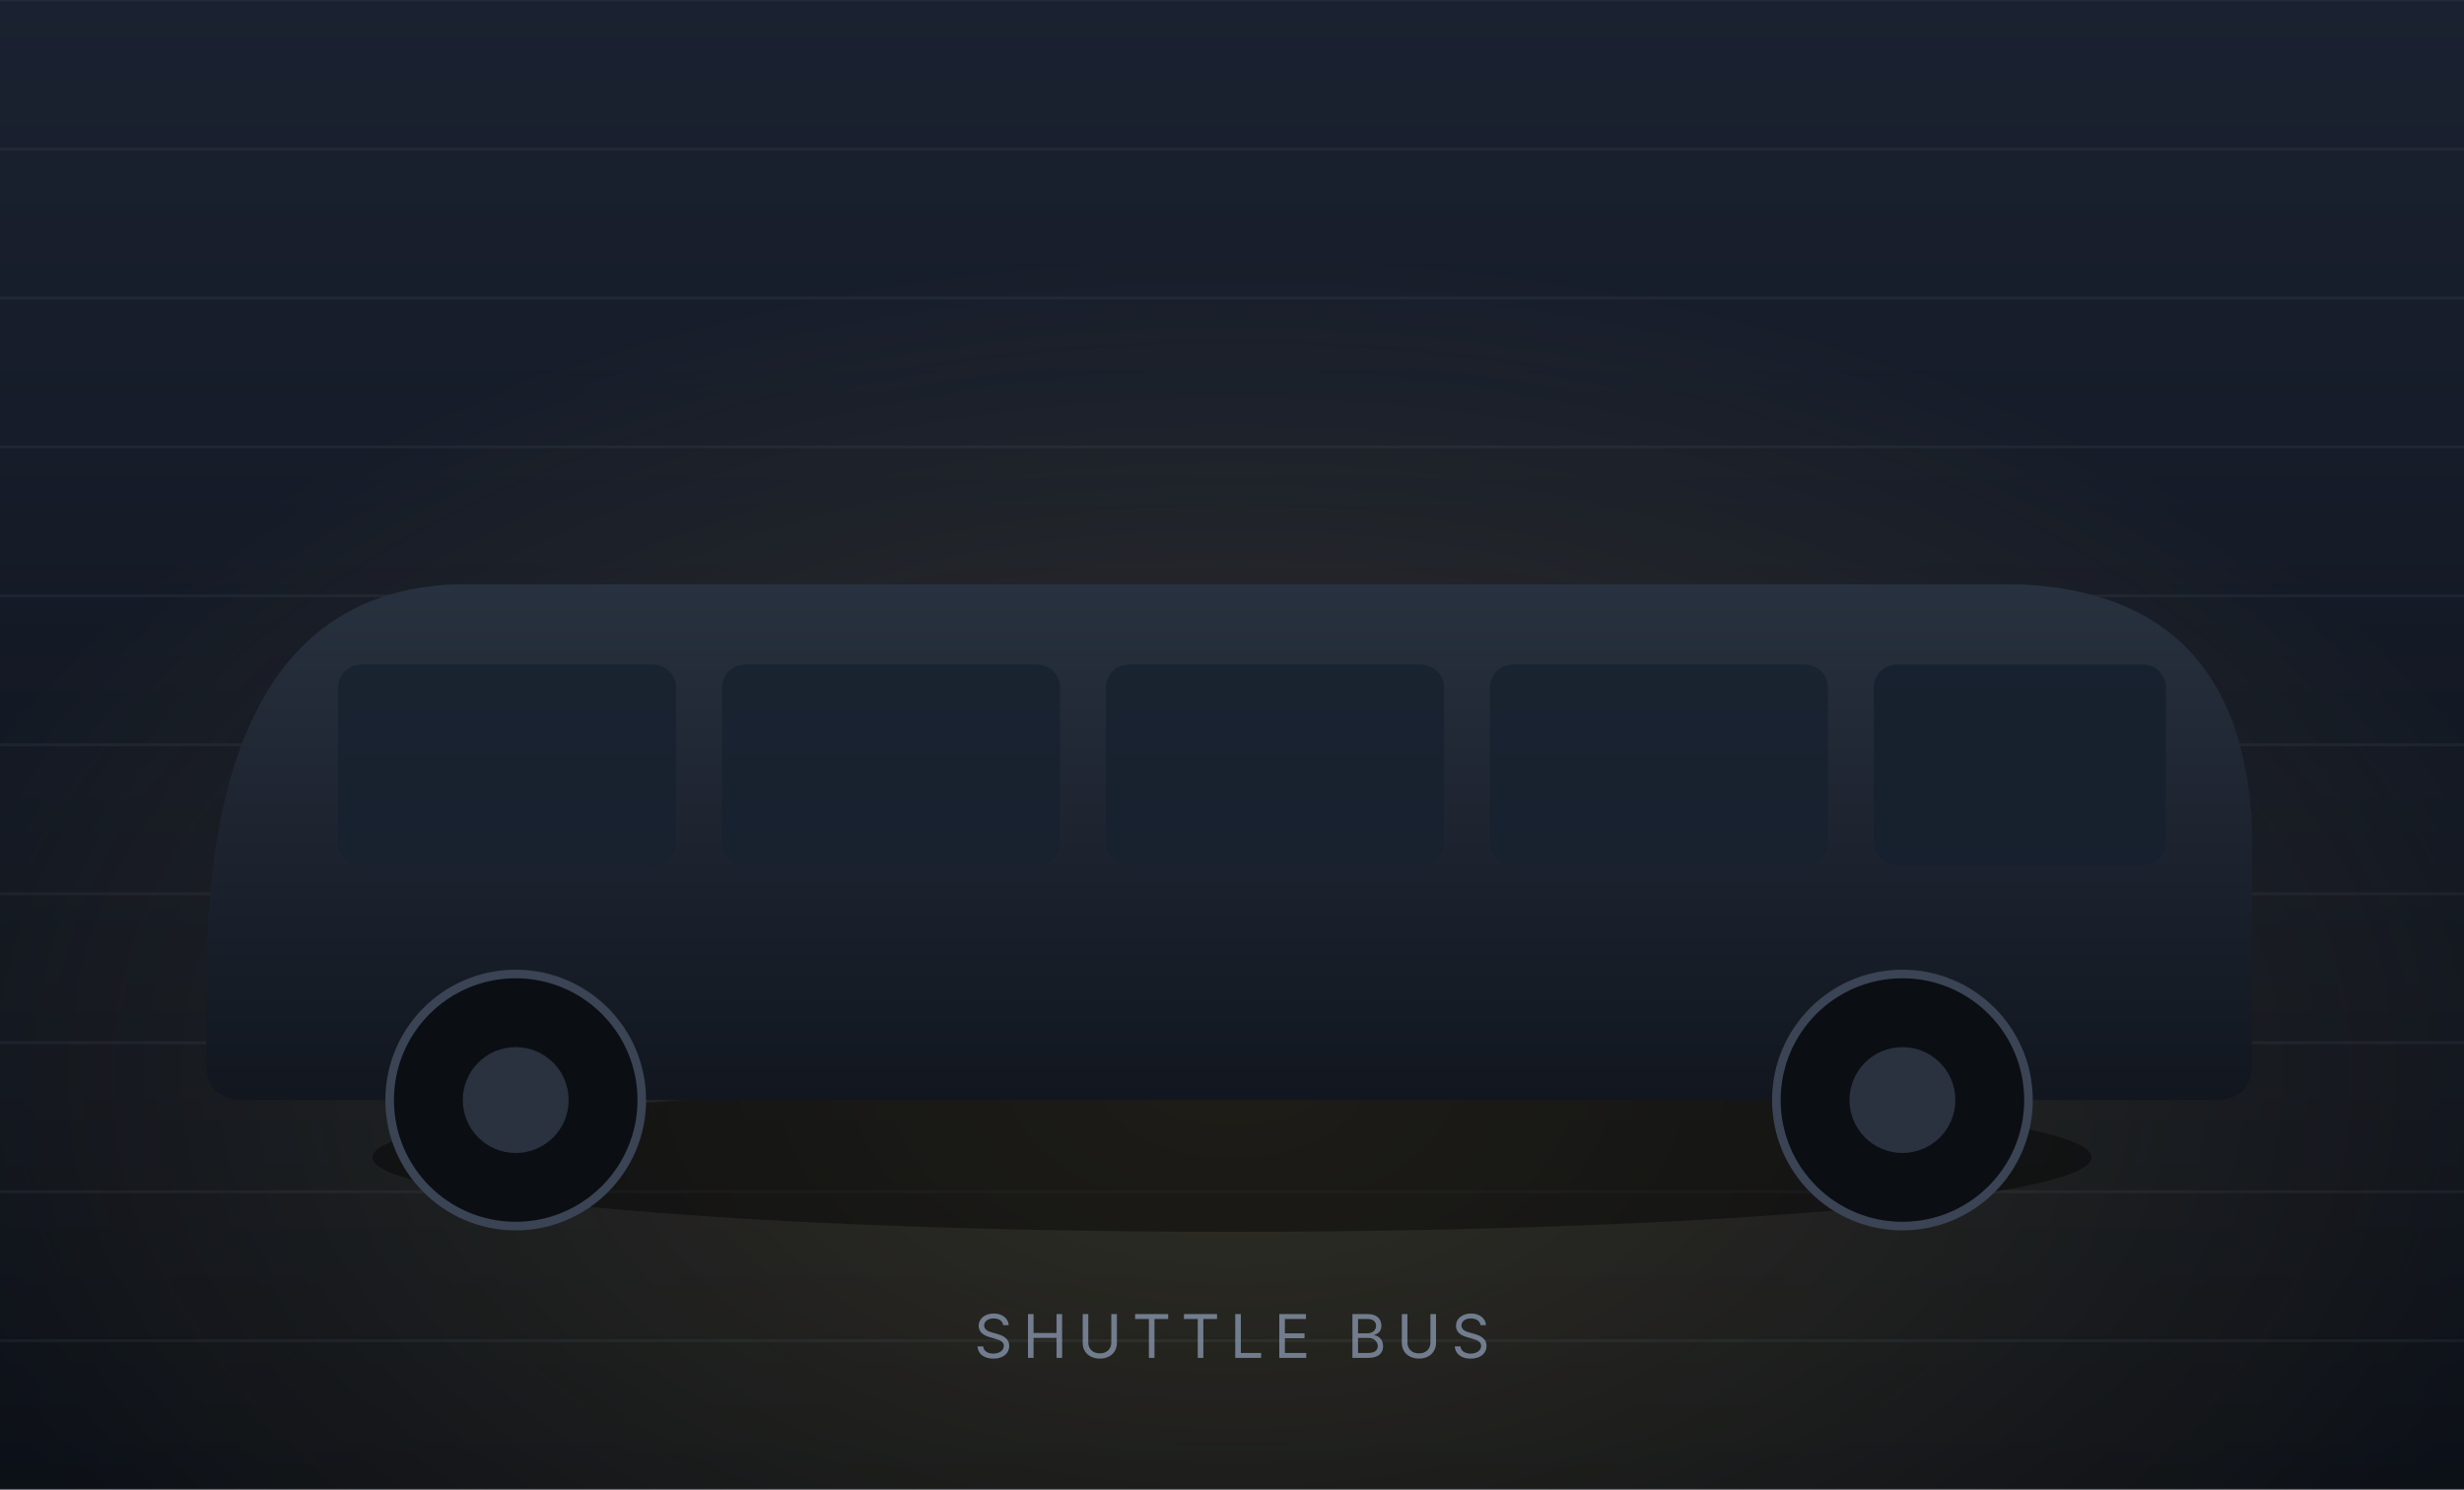
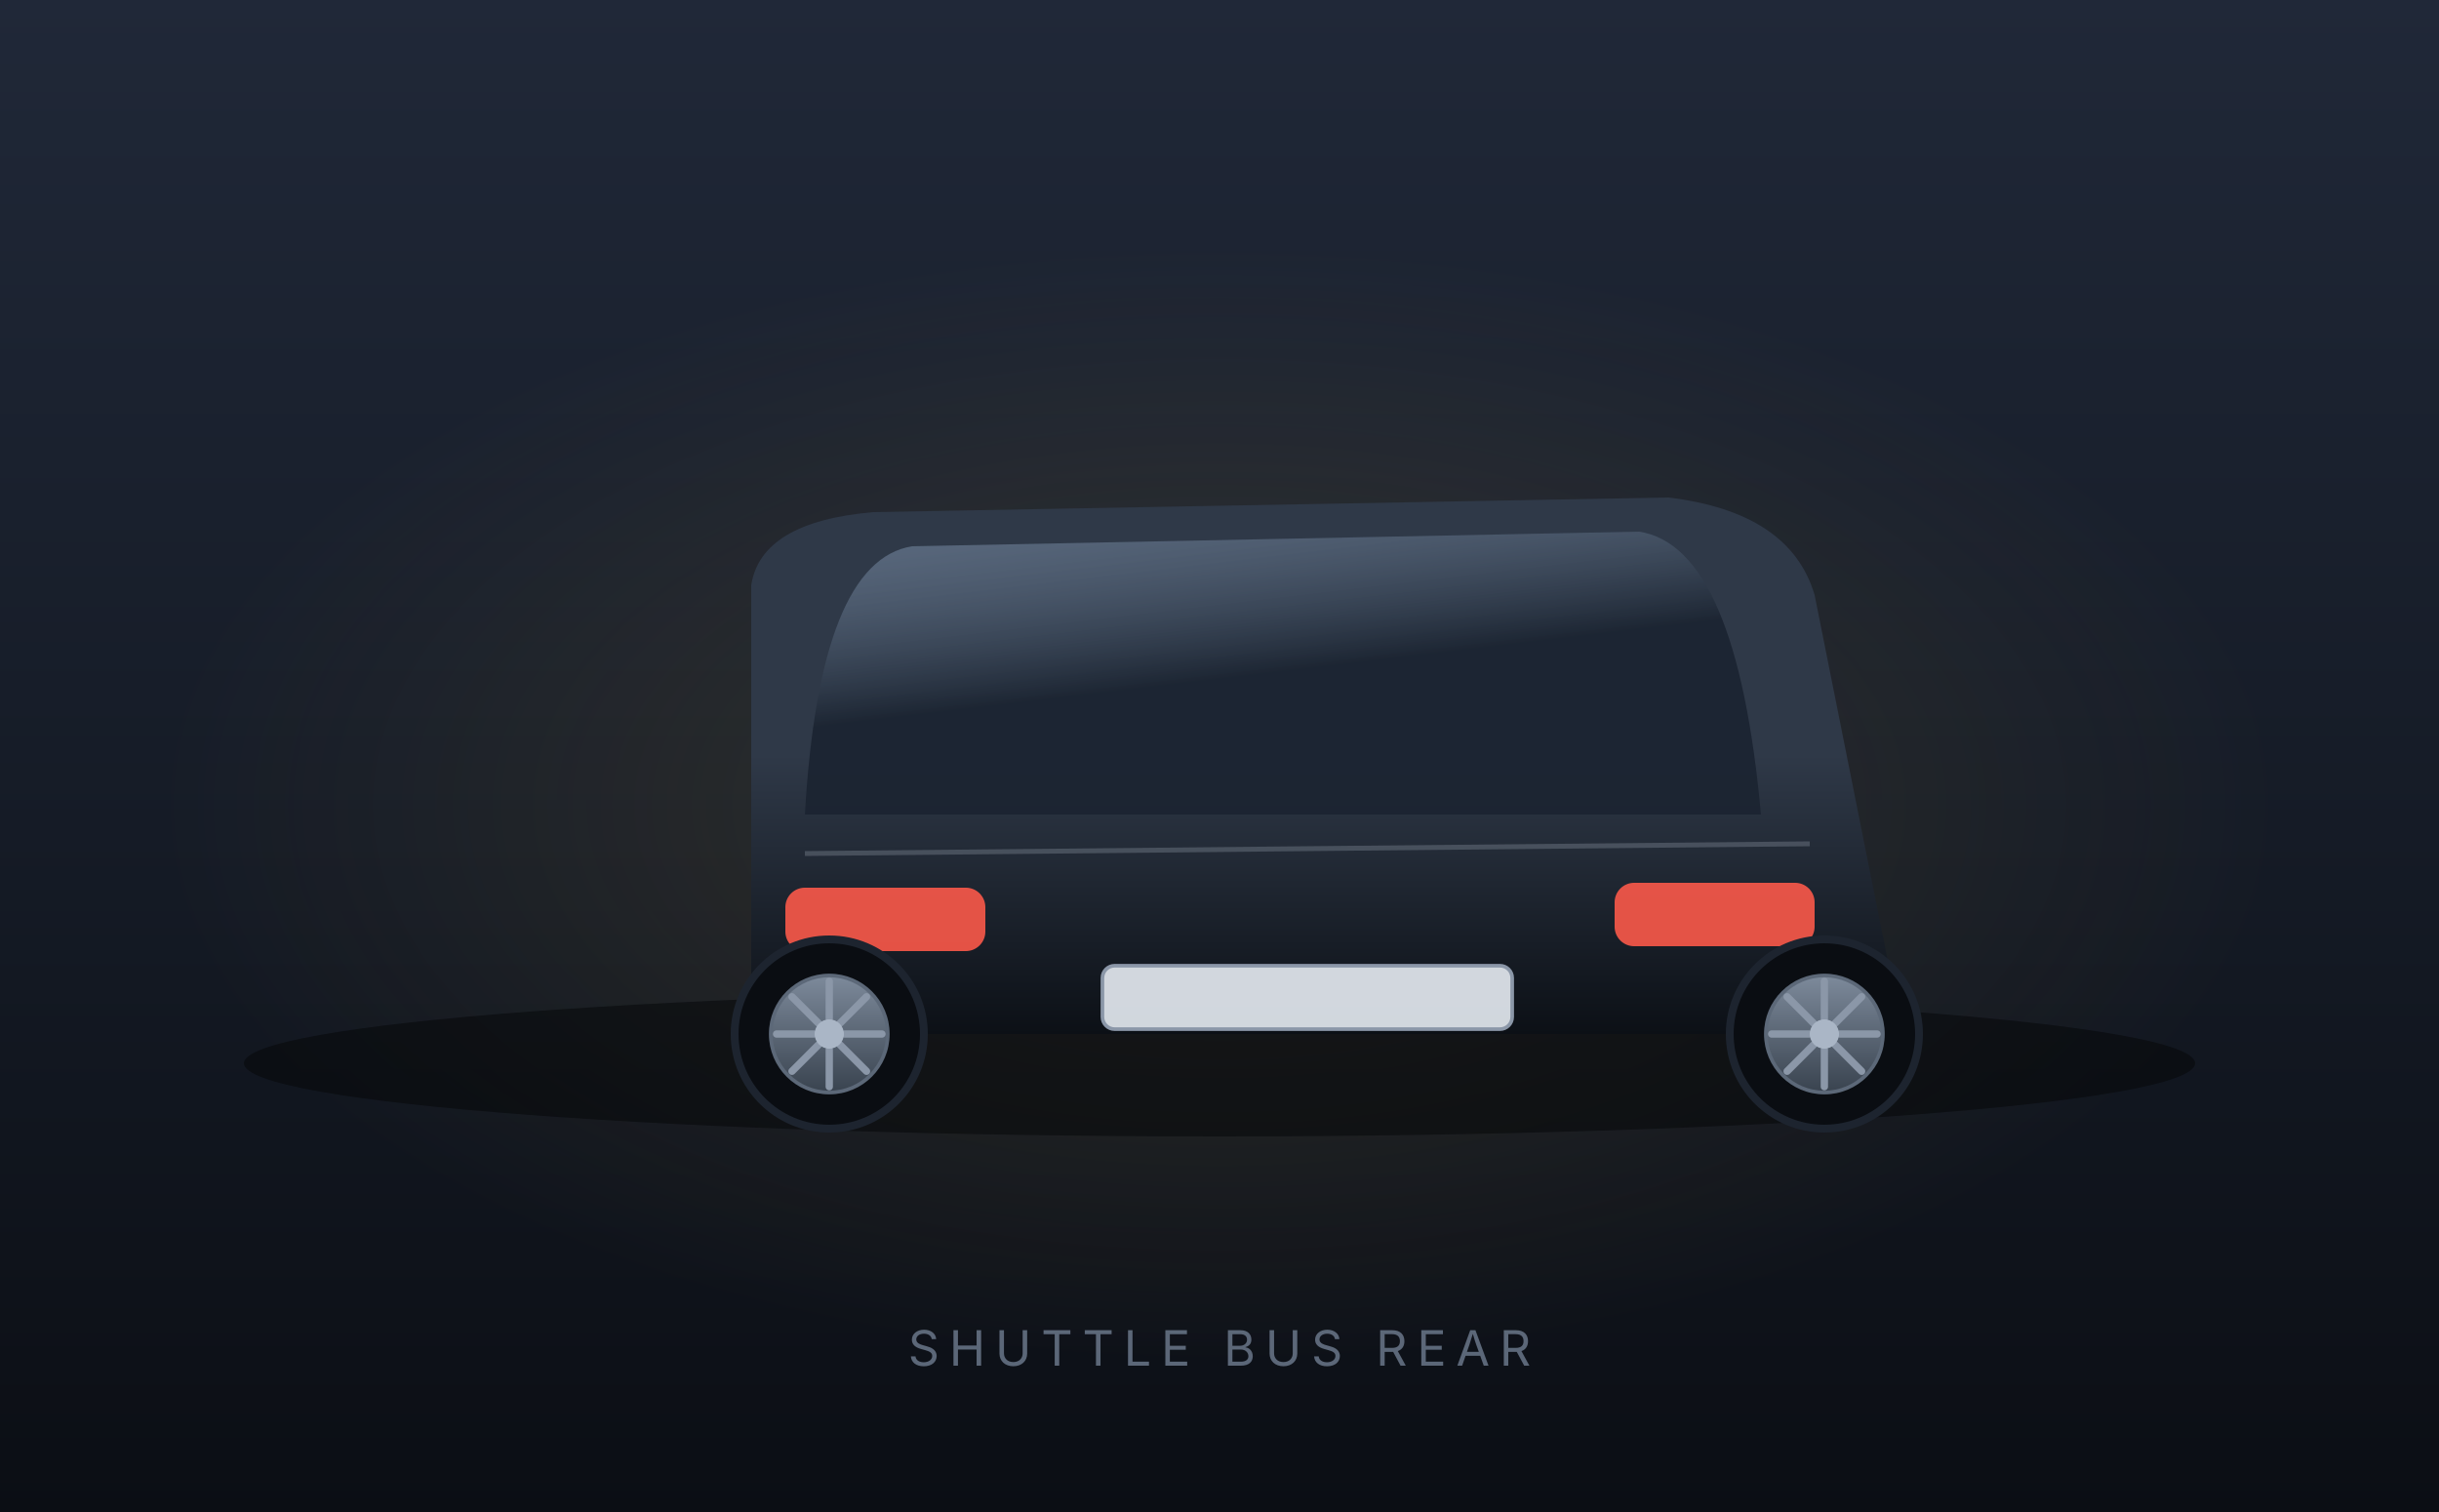
- <svg xmlns="http://www.w3.org/2000/svg" viewBox="0 0 860 520" width="860" height="520" role="img" aria-label="shuttle bus">
+ <svg xmlns="http://www.w3.org/2000/svg" viewBox="0 0 1000 620" width="1000" height="620" role="img" aria-label="shuttle bus rear">
  <defs>
    <linearGradient id="bg" x1="0" y1="0" x2="0" y2="1">
-       <stop offset="0%" stop-color="#1a2130" />
-       <stop offset="100%" stop-color="#0c1017" />
+       <stop offset="0%" stop-color="#202838" />
+       <stop offset="55%" stop-color="#151b26" />
+       <stop offset="100%" stop-color="#0b0e14" />
    </linearGradient>
    <linearGradient id="body" x1="0" y1="0" x2="0" y2="1">
-       <stop offset="0%" stop-color="#28313f" />
-       <stop offset="100%" stop-color="#11161f" />
+       <stop offset="0%" stop-color="#2f3948" />
+       <stop offset="48%" stop-color="#2f3948" />
+       <stop offset="100%" stop-color="#0c1016" />
    </linearGradient>
-     <radialGradient id="glow" cx="50%" cy="72%" r="55%">
-       <stop offset="0%" stop-color="#e6bf57" stop-opacity="0.16" />
+     <linearGradient id="roof" x1="0" y1="0" x2="0" y2="1">
+       <stop offset="0%" stop-color="#ffffff" stop-opacity="0.16" />
+       <stop offset="100%" stop-color="#ffffff" stop-opacity="0" />
+     </linearGradient>
+     <linearGradient id="glass" x1="0" y1="0" x2="0.4" y2="1">
+       <stop offset="0%" stop-color="#7f93ad" stop-opacity="0.55" />
+       <stop offset="60%" stop-color="#1b2431" stop-opacity="0.95" />
+     </linearGradient>
+     <linearGradient id="rim" x1="0" y1="0" x2="0" y2="1">
+       <stop offset="0%" stop-color="#7d8a9b" />
+       <stop offset="100%" stop-color="#39434f" />
+     </linearGradient>
+     <linearGradient id="leather" x1="0" y1="0" x2="0" y2="1">
+       <stop offset="0%" stop-color="#26303d" />
+       <stop offset="100%" stop-color="#151c26" />
+     </linearGradient>
+     <radialGradient id="pool" cx="50%" cy="50%" r="50%">
+       <stop offset="0%" stop-color="#e6bf57" stop-opacity="0.14" />
      <stop offset="100%" stop-color="#e6bf57" stop-opacity="0" />
    </radialGradient>
  </defs>
-   <rect width="860" height="520" fill="url(#bg)" />
-   <rect width="860" height="520" fill="url(#glow)" />
-   <g opacity="0.07" stroke="#9fb0c8" stroke-width="1">
-     <line x1="0" y1="0" x2="860" y2="0" />
-     <line x1="0" y1="52" x2="860" y2="52" />
-     <line x1="0" y1="104" x2="860" y2="104" />
-     <line x1="0" y1="156" x2="860" y2="156" />
-     <line x1="0" y1="208" x2="860" y2="208" />
-     <line x1="0" y1="260" x2="860" y2="260" />
-     <line x1="0" y1="312" x2="860" y2="312" />
-     <line x1="0" y1="364" x2="860" y2="364" />
-     <line x1="0" y1="416" x2="860" y2="416" />
-     <line x1="0" y1="468" x2="860" y2="468" />
-     <line x1="0" y1="520" x2="860" y2="520" />
+   <rect width="1000" height="620" fill="url(#bg)" />
+   <ellipse cx="500" cy="330" rx="430" ry="230" fill="url(#pool)" />
+   <ellipse cx="500" cy="436" rx="400" ry="30" fill="#05070a" opacity="0.55" />
+   <path d="M308 424 L308 240 Q312 214 358 210 L684 204              Q734 210 744 244 L780 424 Z" fill="url(#body)" />
+   <path d="M330 334 Q336 230 374 224 L672 218              Q712 224 722 334 Z" fill="url(#glass)" />
+   <rect x="322" y="364" width="82" height="26" rx="8" fill="#ff5a4a" opacity="0.88" />
+   <rect x="662" y="362" width="82" height="26" rx="8" fill="#ff5a4a" opacity="0.88" />
+   <rect x="452" y="396" width="168" height="26" rx="5" fill="#e7ecf3" opacity="0.9" />
+   <rect x="452" y="396" width="168" height="26" rx="5" fill="none" stroke="#8b97a8" stroke-width="1.5" />
+   <path d="M330 350 L742 346" stroke="#c9d3e0" stroke-width="2" opacity="0.22" />
+   <g>
+     <circle cx="340" cy="424" r="40" fill="#0a0d12" />
+     <circle cx="340" cy="424" r="38.8" fill="none" stroke="#1d242f" stroke-width="3.2" />
+     <circle cx="340" cy="424" r="24" fill="url(#rim)" />
+     <circle cx="340" cy="424" r="24" fill="none" stroke="#5c6878" stroke-width="1.5" />
+     <line x1="346.4" y1="424" x2="361.6" y2="424" stroke="#8b97a8" stroke-width="3" stroke-linecap="round" />
+     <line x1="344.525" y1="428.525" x2="355.274" y2="439.274" stroke="#8b97a8" stroke-width="3" stroke-linecap="round" />
+     <line x1="340" y1="430.4" x2="340" y2="445.6" stroke="#8b97a8" stroke-width="3" stroke-linecap="round" />
+     <line x1="335.475" y1="428.525" x2="324.726" y2="439.274" stroke="#8b97a8" stroke-width="3" stroke-linecap="round" />
+     <line x1="333.6" y1="424" x2="318.4" y2="424" stroke="#8b97a8" stroke-width="3" stroke-linecap="round" />
+     <line x1="335.475" y1="419.475" x2="324.726" y2="408.726" stroke="#8b97a8" stroke-width="3" stroke-linecap="round" />
+     <line x1="340" y1="417.6" x2="340" y2="402.4" stroke="#8b97a8" stroke-width="3" stroke-linecap="round" />
+     <line x1="344.525" y1="419.475" x2="355.274" y2="408.726" stroke="#8b97a8" stroke-width="3" stroke-linecap="round" />
+     <circle cx="340" cy="424" r="6" fill="#aab6c6" />
  </g>
-   <ellipse cx="430" cy="404" rx="300" ry="26" fill="#000" opacity="0.4" />
-   <g transform="translate(0,28)">
-     <path d="M72 316 Q72 180 158 176 L706 176 Q782 180 786 260 L786 344 Q786 356 772 356 L86 356 Q72 356 72 344 Z" fill="url(#body)" />
-     <rect x="118" y="204" width="118" height="70" rx="8" fill="#16202e" opacity="0.8" />
-     <rect x="252" y="204" width="118" height="70" rx="8" fill="#16202e" opacity="0.8" />
-     <rect x="386" y="204" width="118" height="70" rx="8" fill="#16202e" opacity="0.8" />
-     <rect x="520" y="204" width="118" height="70" rx="8" fill="#16202e" opacity="0.8" />
-     <rect x="654" y="204" width="102" height="70" rx="8" fill="#16202e" opacity="0.9" />
-     <circle cx="180" cy="356" r="44" fill="#0b0e13" stroke="#3a4454" stroke-width="3" />
-     <circle cx="180" cy="356" r="18.48" fill="#2a323f" />
-     <circle cx="664" cy="356" r="44" fill="#0b0e13" stroke="#3a4454" stroke-width="3" />
-     <circle cx="664" cy="356" r="18.48" fill="#2a323f" />
+   <g>
+     <circle cx="748" cy="424" r="40" fill="#0a0d12" />
+     <circle cx="748" cy="424" r="38.8" fill="none" stroke="#1d242f" stroke-width="3.2" />
+     <circle cx="748" cy="424" r="24" fill="url(#rim)" />
+     <circle cx="748" cy="424" r="24" fill="none" stroke="#5c6878" stroke-width="1.5" />
+     <line x1="754.4" y1="424" x2="769.6" y2="424" stroke="#8b97a8" stroke-width="3" stroke-linecap="round" />
+     <line x1="752.525" y1="428.525" x2="763.274" y2="439.274" stroke="#8b97a8" stroke-width="3" stroke-linecap="round" />
+     <line x1="748" y1="430.4" x2="748" y2="445.6" stroke="#8b97a8" stroke-width="3" stroke-linecap="round" />
+     <line x1="743.475" y1="428.525" x2="732.726" y2="439.274" stroke="#8b97a8" stroke-width="3" stroke-linecap="round" />
+     <line x1="741.6" y1="424" x2="726.4" y2="424" stroke="#8b97a8" stroke-width="3" stroke-linecap="round" />
+     <line x1="743.475" y1="419.475" x2="732.726" y2="408.726" stroke="#8b97a8" stroke-width="3" stroke-linecap="round" />
+     <line x1="748" y1="417.6" x2="748" y2="402.4" stroke="#8b97a8" stroke-width="3" stroke-linecap="round" />
+     <line x1="752.525" y1="419.475" x2="763.274" y2="408.726" stroke="#8b97a8" stroke-width="3" stroke-linecap="round" />
+     <circle cx="748" cy="424" r="6" fill="#aab6c6" />
  </g>
-   <text x="430" y="474" text-anchor="middle" font-family="system-ui,-apple-system,Segoe UI,sans-serif" font-size="21" letter-spacing="3.5" fill="#8fa0b8" opacity="0.72">SHUTTLE BUS</text>
+   <text x="500" y="560" text-anchor="middle" font-family="system-ui,-apple-system,Segoe UI,sans-serif" font-size="20" letter-spacing="4" fill="#8fa0b8" opacity="0.6">SHUTTLE BUS REAR</text>
</svg>
